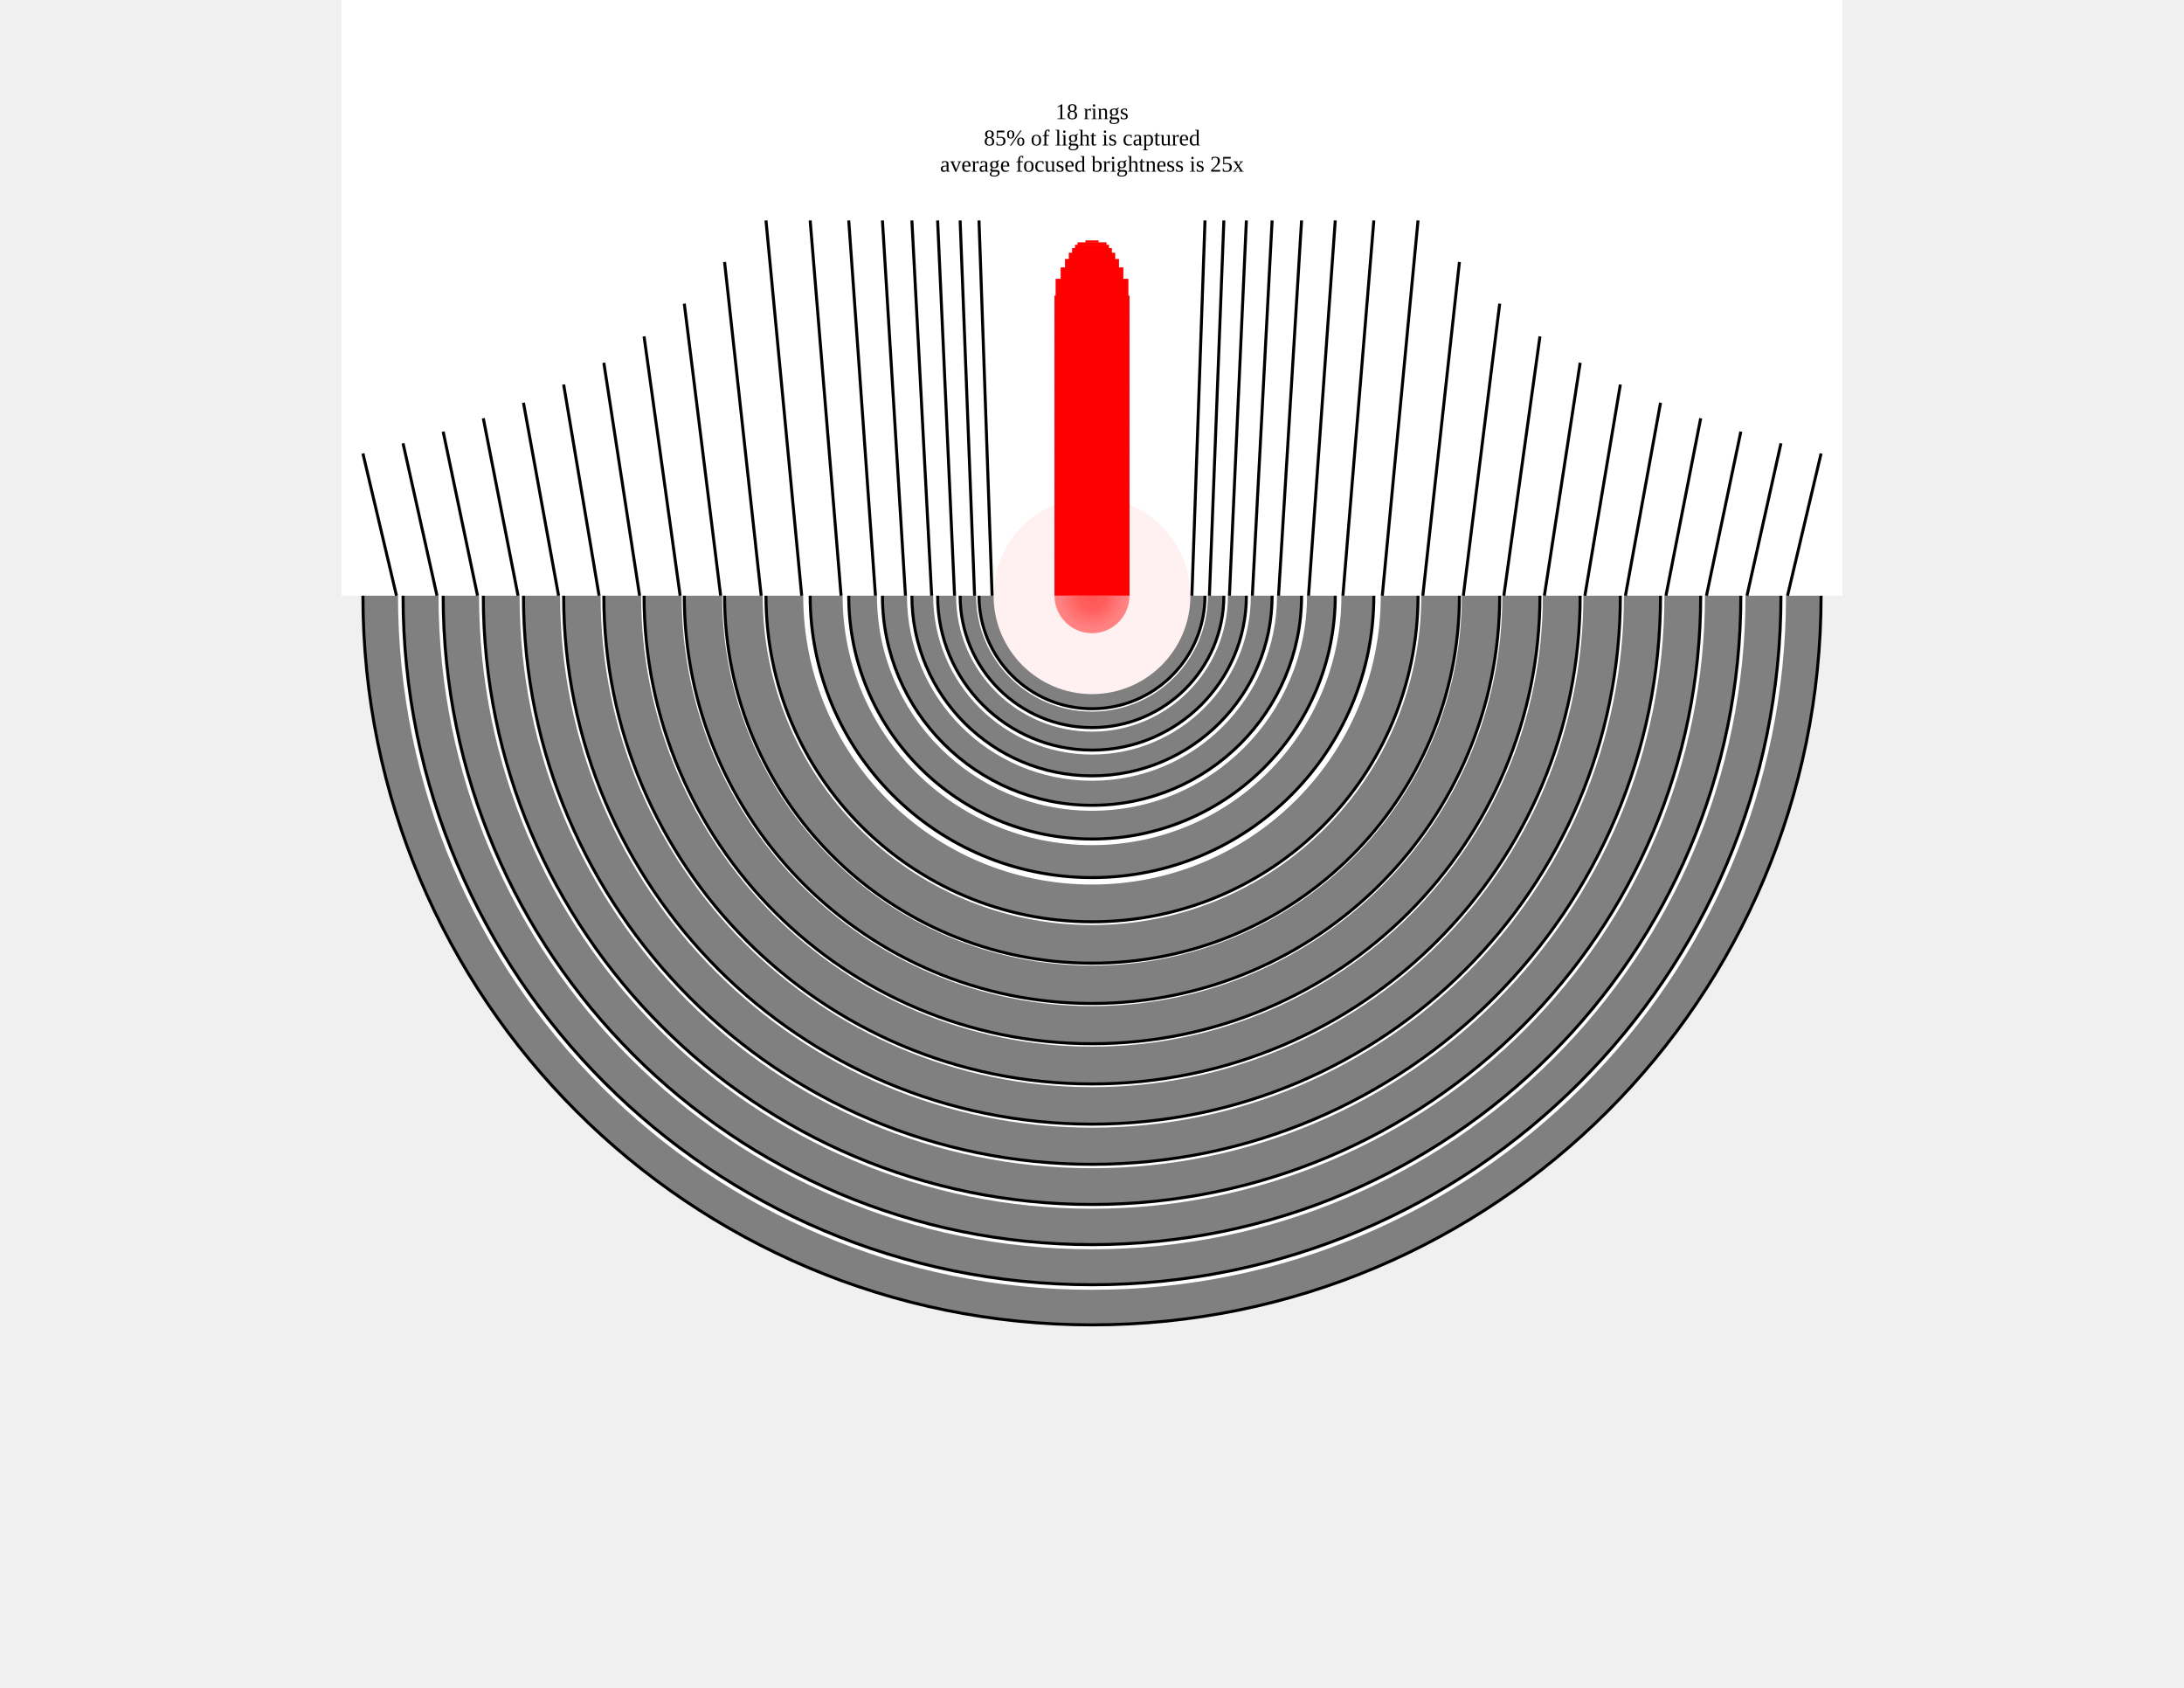
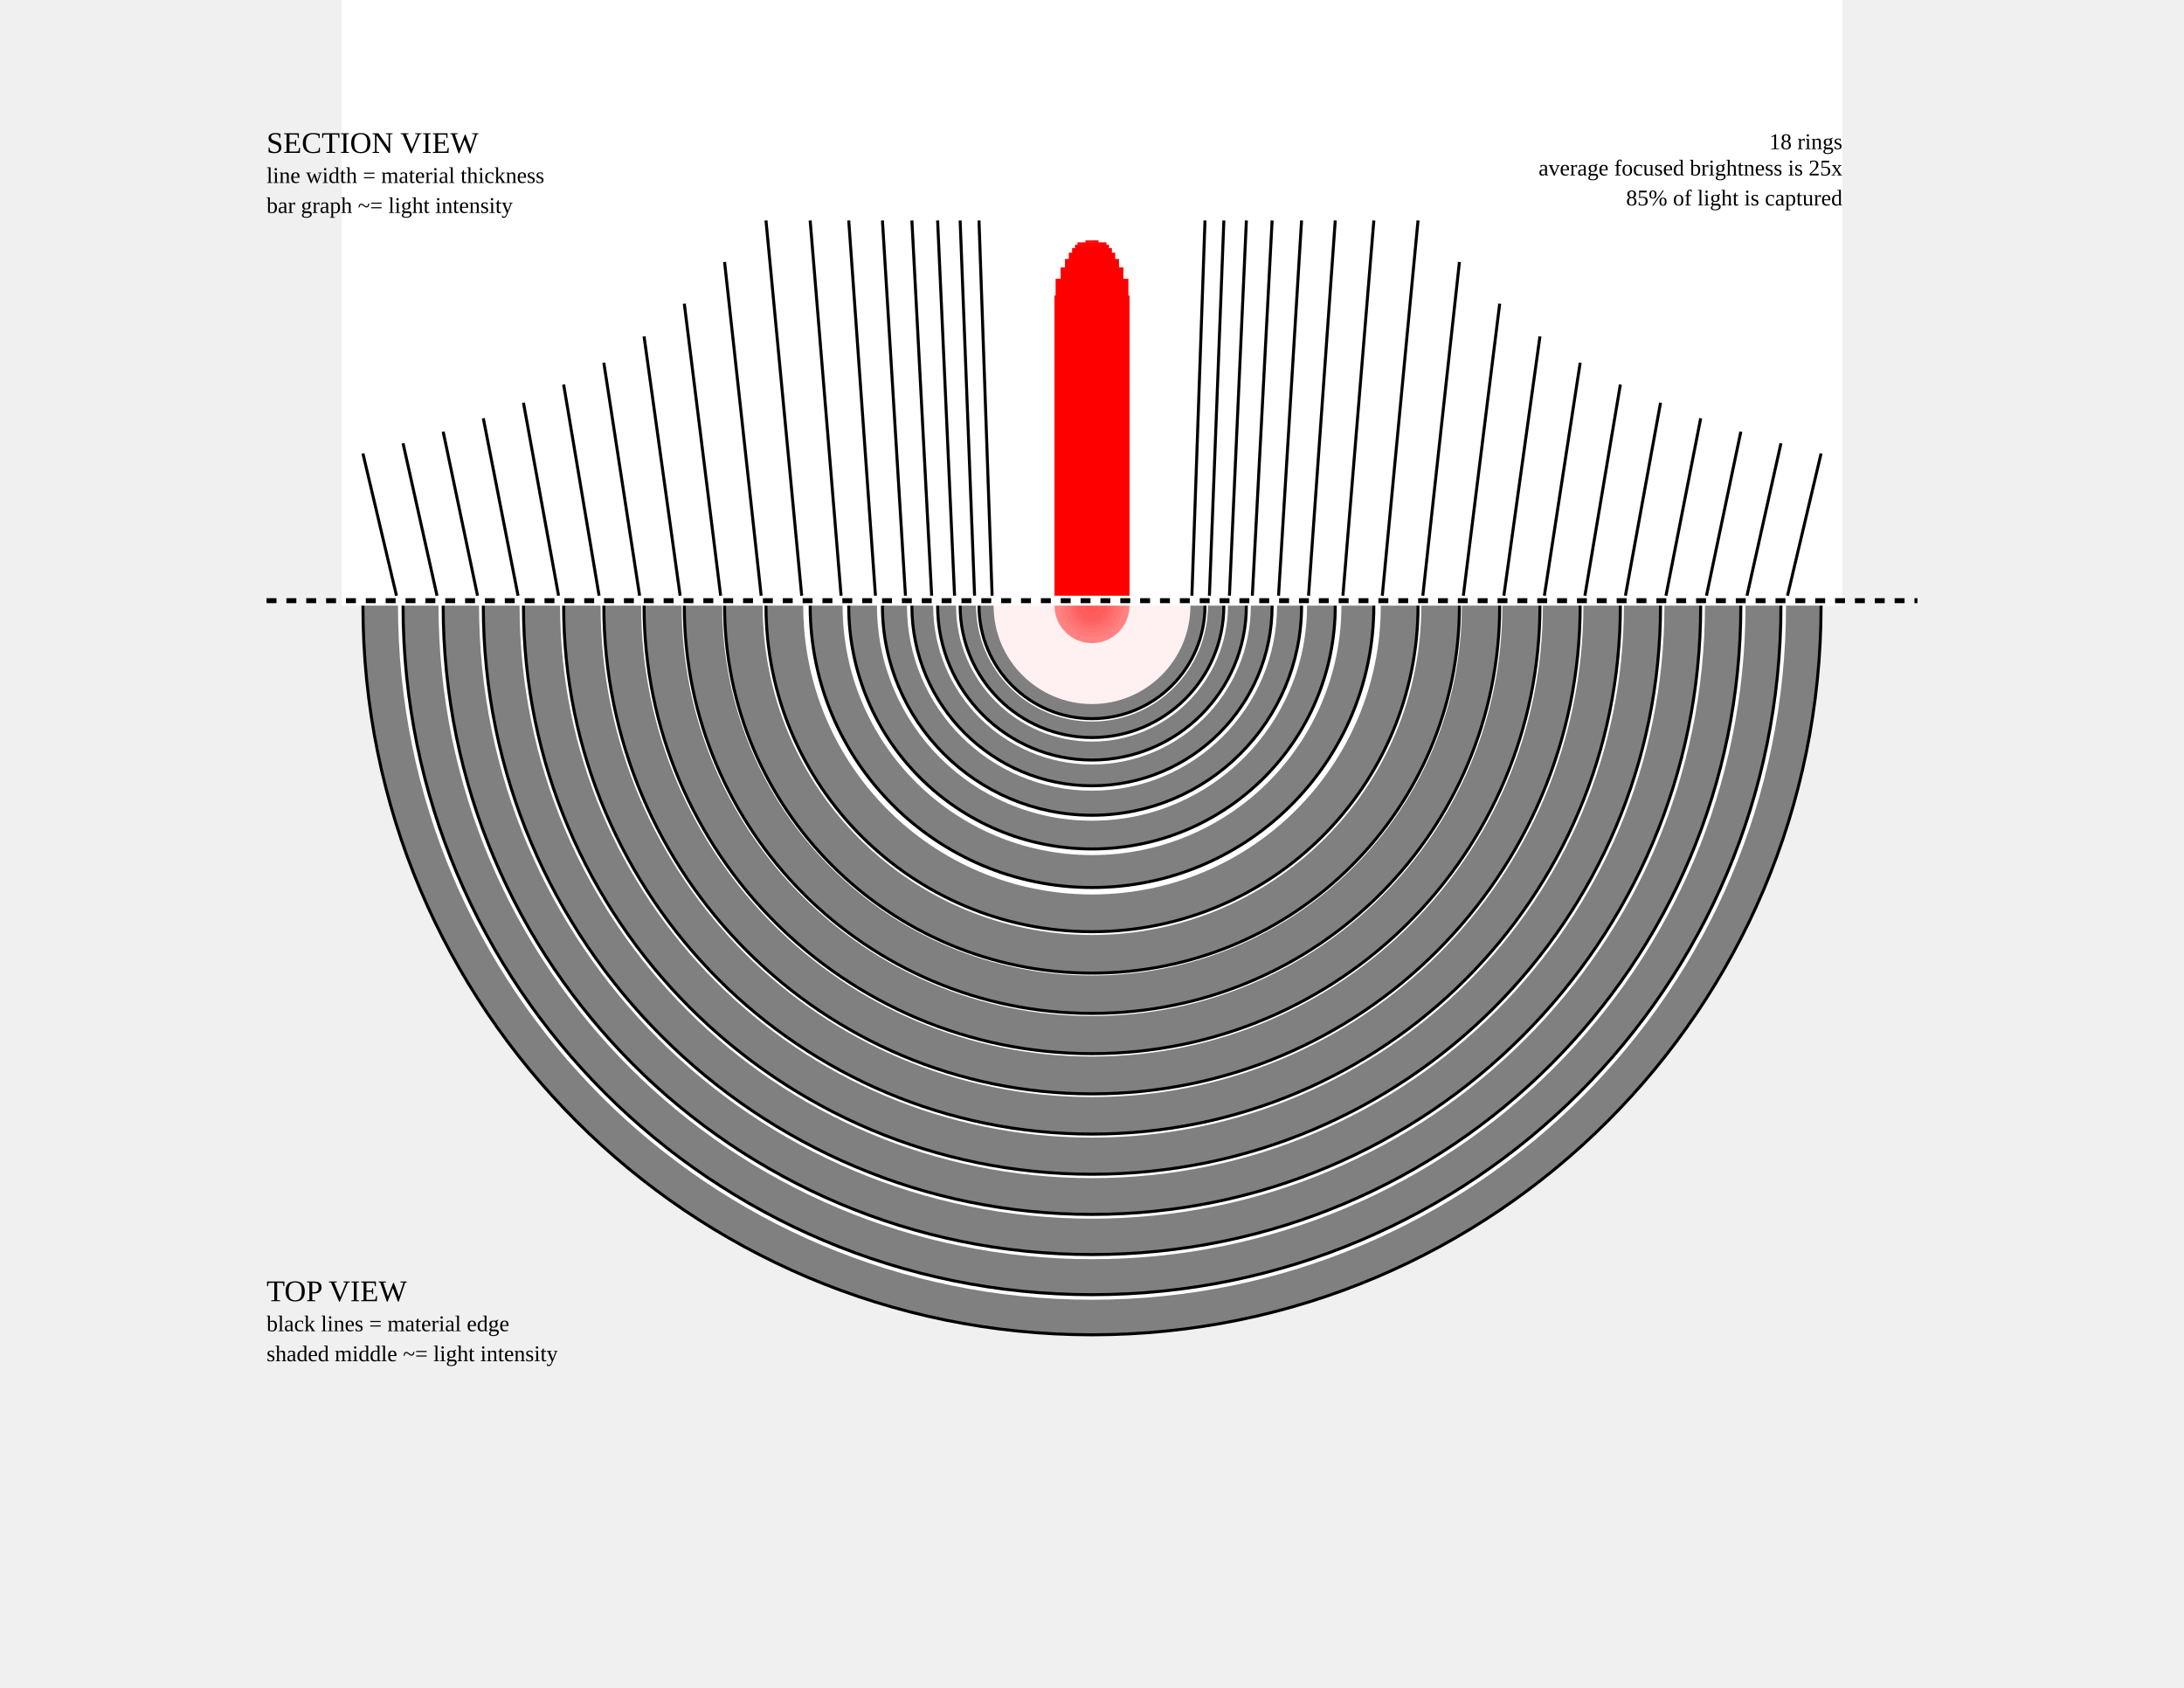
<svg xmlns="http://www.w3.org/2000/svg" baseProfile="full" height="170.0mm" version="1.1" viewBox="-550.0,-300.0,1100.0,850.0" width="220.0mm">
  <defs />
-   <circle cx="0" cy="0" fill="gray" r="97.157mm" stroke="black" stroke-width="0.4mm" />
-   <circle cx="0" cy="0" fill="white" r="92.484mm" />
-   <circle cx="0" cy="0" fill="gray" r="91.811mm" stroke="black" stroke-width="0.4mm" />
-   <circle cx="0" cy="0" fill="white" r="87.084mm" />
-   <circle cx="0" cy="0" fill="gray" r="86.464mm" stroke="black" stroke-width="0.4mm" />
-   <circle cx="0" cy="0" fill="white" r="81.684mm" />
-   <circle cx="0" cy="0" fill="gray" r="81.115mm" stroke="black" stroke-width="0.4mm" />
-   <circle cx="0" cy="0" fill="white" r="76.284mm" />
-   <circle cx="0" cy="0" fill="gray" r="75.764mm" stroke="black" stroke-width="0.4mm" />
-   <circle cx="0" cy="0" fill="white" r="70.884mm" />
-   <circle cx="0" cy="0" fill="gray" r="70.41mm" stroke="black" stroke-width="0.4mm" />
-   <circle cx="0" cy="0" fill="white" r="65.484mm" />
-   <circle cx="0" cy="0" fill="gray" r="65.054mm" stroke="black" stroke-width="0.4mm" />
-   <circle cx="0" cy="0" fill="white" r="60.084mm" />
-   <circle cx="0" cy="0" fill="gray" r="59.694mm" stroke="black" stroke-width="0.4mm" />
-   <circle cx="0" cy="0" fill="white" r="54.684mm" />
-   <circle cx="0" cy="0" fill="gray" r="54.331mm" stroke="black" stroke-width="0.4mm" />
-   <circle cx="0" cy="0" fill="white" r="49.284mm" />
-   <circle cx="0" cy="0" fill="gray" r="48.965mm" stroke="black" stroke-width="0.4mm" />
-   <circle cx="0" cy="0" fill="white" r="43.884mm" />
-   <circle cx="0" cy="0" fill="gray" r="43.446mm" stroke="black" stroke-width="0.4mm" />
-   <circle cx="0" cy="0" fill="white" r="38.484mm" />
-   <circle cx="0" cy="0" fill="gray" r="37.558mm" stroke="black" stroke-width="0.4mm" />
-   <circle cx="0" cy="0" fill="white" r="33.236mm" />
-   <circle cx="0" cy="0" fill="gray" r="32.418mm" stroke="black" stroke-width="0.4mm" />
-   <circle cx="0" cy="0" fill="white" r="28.656mm" />
-   <circle cx="0" cy="0" fill="gray" r="27.928mm" stroke="black" stroke-width="0.4mm" />
-   <circle cx="0" cy="0" fill="white" r="24.658mm" />
-   <circle cx="0" cy="0" fill="gray" r="24.003mm" stroke="black" stroke-width="0.4mm" />
-   <circle cx="0" cy="0" fill="white" r="21.166mm" />
-   <circle cx="0" cy="0" fill="gray" r="20.573mm" stroke="black" stroke-width="0.4mm" />
-   <circle cx="0" cy="0" fill="white" r="18.114mm" />
-   <circle cx="0" cy="0" fill="gray" r="17.573mm" stroke="black" stroke-width="0.4mm" />
-   <circle cx="0" cy="0" fill="white" r="15.446mm" />
-   <circle cx="0" cy="0" fill="gray" r="15.058mm" stroke="black" stroke-width="0.4mm" />
-   <circle cx="0" cy="0" fill="white" r="13.112mm" />
-   <rect fill="white" height="100.0mm" width="200.0mm" x="-100.0mm" y="-100.0mm" />
+   <g id="vtop" transform="translate(0,5.0)">
+     <circle cx="0" cy="0" fill="gray" r="97.157mm" stroke="black" stroke-width="0.4mm" />
+     <circle cx="0" cy="0" fill="white" r="92.484mm" />
+     <circle cx="0" cy="0" fill="gray" r="91.811mm" stroke="black" stroke-width="0.4mm" />
+     <circle cx="0" cy="0" fill="white" r="87.084mm" />
+     <circle cx="0" cy="0" fill="gray" r="86.464mm" stroke="black" stroke-width="0.4mm" />
+     <circle cx="0" cy="0" fill="white" r="81.684mm" />
+     <circle cx="0" cy="0" fill="gray" r="81.115mm" stroke="black" stroke-width="0.4mm" />
+     <circle cx="0" cy="0" fill="white" r="76.284mm" />
+     <circle cx="0" cy="0" fill="gray" r="75.764mm" stroke="black" stroke-width="0.4mm" />
+     <circle cx="0" cy="0" fill="white" r="70.884mm" />
+     <circle cx="0" cy="0" fill="gray" r="70.41mm" stroke="black" stroke-width="0.4mm" />
+     <circle cx="0" cy="0" fill="white" r="65.484mm" />
+     <circle cx="0" cy="0" fill="gray" r="65.054mm" stroke="black" stroke-width="0.4mm" />
+     <circle cx="0" cy="0" fill="white" r="60.084mm" />
+     <circle cx="0" cy="0" fill="gray" r="59.694mm" stroke="black" stroke-width="0.4mm" />
+     <circle cx="0" cy="0" fill="white" r="54.684mm" />
+     <circle cx="0" cy="0" fill="gray" r="54.331mm" stroke="black" stroke-width="0.4mm" />
+     <circle cx="0" cy="0" fill="white" r="49.284mm" />
+     <circle cx="0" cy="0" fill="gray" r="48.965mm" stroke="black" stroke-width="0.4mm" />
+     <circle cx="0" cy="0" fill="white" r="43.884mm" />
+     <circle cx="0" cy="0" fill="gray" r="43.446mm" stroke="black" stroke-width="0.4mm" />
+     <circle cx="0" cy="0" fill="white" r="38.484mm" />
+     <circle cx="0" cy="0" fill="gray" r="37.558mm" stroke="black" stroke-width="0.4mm" />
+     <circle cx="0" cy="0" fill="white" r="33.236mm" />
+     <circle cx="0" cy="0" fill="gray" r="32.418mm" stroke="black" stroke-width="0.4mm" />
+     <circle cx="0" cy="0" fill="white" r="28.656mm" />
+     <circle cx="0" cy="0" fill="gray" r="27.928mm" stroke="black" stroke-width="0.4mm" />
+     <circle cx="0" cy="0" fill="white" r="24.658mm" />
+     <circle cx="0" cy="0" fill="gray" r="24.003mm" stroke="black" stroke-width="0.4mm" />
+     <circle cx="0" cy="0" fill="white" r="21.166mm" />
+     <circle cx="0" cy="0" fill="gray" r="20.573mm" stroke="black" stroke-width="0.4mm" />
+     <circle cx="0" cy="0" fill="white" r="18.114mm" />
+     <circle cx="0" cy="0" fill="gray" r="17.573mm" stroke="black" stroke-width="0.4mm" />
+     <circle cx="0" cy="0" fill="white" r="15.446mm" />
+     <circle cx="0" cy="0" fill="gray" r="15.058mm" stroke="black" stroke-width="0.4mm" />
+     <circle cx="0" cy="0" fill="white" r="13.112mm" />
+     <rect fill="white" height="100.0mm" width="200.0mm" x="-100.0mm" y="-100.0mm" />
+     <circle cx="0" cy="0" fill="red" opacity="0.056" r="5.0mm" />
+     <circle cx="0" cy="0" fill="red" opacity="0.056" r="5.0mm" />
+     <circle cx="0" cy="0" fill="red" opacity="0.056" r="5.0mm" />
+     <circle cx="0" cy="0" fill="red" opacity="0.056" r="5.0mm" />
+     <circle cx="0" cy="0" fill="red" opacity="0.056" r="5.0mm" />
+     <circle cx="0" cy="0" fill="red" opacity="0.056" r="5.0mm" />
+     <circle cx="0" cy="0" fill="red" opacity="0.056" r="5.0mm" />
+     <circle cx="0" cy="0" fill="red" opacity="0.056" r="5.0mm" />
+     <circle cx="0" cy="0" fill="red" opacity="0.056" r="5.0mm" />
+     <circle cx="0" cy="0" fill="red" opacity="0.056" r="5.0mm" />
+     <circle cx="0" cy="0" fill="red" opacity="0.056" r="4.849mm" />
+     <circle cx="0" cy="0" fill="red" opacity="0.056" r="4.179mm" />
+     <circle cx="0" cy="0" fill="red" opacity="0.056" r="3.598mm" />
+     <circle cx="0" cy="0" fill="red" opacity="0.056" r="3.092mm" />
+     <circle cx="0" cy="0" fill="red" opacity="0.056" r="2.652mm" />
+     <circle cx="0" cy="0" fill="red" opacity="0.056" r="2.268mm" />
+     <circle cx="0" cy="0" fill="red" opacity="0.056" r="1.933mm" />
+     <circle cx="0" cy="0" fill="red" opacity="0.056" r="0.875mm" />
+     <circle cx="0" cy="0" fill="red" opacity="0.056" r="13.112mm" />
+     <rect fill="white" height="13.112mm" width="26.225mm" x="-13.112mm" y="-13.112mm" />
+   </g>
  <line stroke="black" stroke-width="0.4mm" x1="92.684mm" x2="97.157mm" y1="0" y2="-18.948mm" />
  <line stroke="black" stroke-width="0.4mm" x1="-92.684mm" x2="-97.157mm" y1="0" y2="-18.948mm" />
-   <circle cx="0" cy="0" fill="red" opacity="0.056" r="5.0mm" />
  <line stroke="black" stroke-width="0.4mm" x1="87.284mm" x2="91.811mm" y1="0" y2="-20.311mm" />
  <line stroke="black" stroke-width="0.4mm" x1="-87.284mm" x2="-91.811mm" y1="0" y2="-20.311mm" />
-   <circle cx="0" cy="0" fill="red" opacity="0.056" r="5.0mm" />
  <line stroke="black" stroke-width="0.4mm" x1="81.884mm" x2="86.464mm" y1="0" y2="-21.862mm" />
  <line stroke="black" stroke-width="0.4mm" x1="-81.884mm" x2="-86.464mm" y1="0" y2="-21.862mm" />
-   <circle cx="0" cy="0" fill="red" opacity="0.056" r="5.0mm" />
  <line stroke="black" stroke-width="0.4mm" x1="76.484mm" x2="81.115mm" y1="0" y2="-23.643mm" />
  <line stroke="black" stroke-width="0.4mm" x1="-76.484mm" x2="-81.115mm" y1="0" y2="-23.643mm" />
-   <circle cx="0" cy="0" fill="red" opacity="0.056" r="5.0mm" />
  <line stroke="black" stroke-width="0.4mm" x1="71.084mm" x2="75.764mm" y1="0" y2="-25.71mm" />
  <line stroke="black" stroke-width="0.4mm" x1="-71.084mm" x2="-75.764mm" y1="0" y2="-25.71mm" />
-   <circle cx="0" cy="0" fill="red" opacity="0.056" r="5.0mm" />
  <line stroke="black" stroke-width="0.4mm" x1="65.684mm" x2="70.41mm" y1="0" y2="-28.14mm" />
  <line stroke="black" stroke-width="0.4mm" x1="-65.684mm" x2="-70.41mm" y1="0" y2="-28.14mm" />
-   <circle cx="0" cy="0" fill="red" opacity="0.056" r="5.0mm" />
  <line stroke="black" stroke-width="0.4mm" x1="60.284mm" x2="65.054mm" y1="0" y2="-31.037mm" />
  <line stroke="black" stroke-width="0.4mm" x1="-60.284mm" x2="-65.054mm" y1="0" y2="-31.037mm" />
-   <circle cx="0" cy="0" fill="red" opacity="0.056" r="5.0mm" />
  <line stroke="black" stroke-width="0.4mm" x1="54.884mm" x2="59.694mm" y1="0" y2="-34.553mm" />
  <line stroke="black" stroke-width="0.4mm" x1="-54.884mm" x2="-59.694mm" y1="0" y2="-34.553mm" />
-   <circle cx="0" cy="0" fill="red" opacity="0.056" r="5.0mm" />
  <line stroke="black" stroke-width="0.4mm" x1="49.484mm" x2="54.331mm" y1="0" y2="-38.914mm" />
  <line stroke="black" stroke-width="0.4mm" x1="-49.484mm" x2="-54.331mm" y1="0" y2="-38.914mm" />
-   <circle cx="0" cy="0" fill="red" opacity="0.056" r="5.0mm" />
  <line stroke="black" stroke-width="0.4mm" x1="44.084mm" x2="48.965mm" y1="0" y2="-44.47mm" />
  <line stroke="black" stroke-width="0.4mm" x1="-44.084mm" x2="-48.965mm" y1="0" y2="-44.47mm" />
-   <circle cx="0" cy="0" fill="red" opacity="0.056" r="5.0mm" />
  <line stroke="black" stroke-width="0.4mm" x1="38.684mm" x2="43.446mm" y1="0" y2="-50.0mm" />
  <line stroke="black" stroke-width="0.4mm" x1="-38.684mm" x2="-43.446mm" y1="0" y2="-50.0mm" />
-   <circle cx="0" cy="0" fill="red" opacity="0.056" r="4.849mm" />
  <line stroke="black" stroke-width="0.4mm" x1="33.436mm" x2="37.558mm" y1="0" y2="-50.0mm" />
  <line stroke="black" stroke-width="0.4mm" x1="-33.436mm" x2="-37.558mm" y1="0" y2="-50.0mm" />
-   <circle cx="0" cy="0" fill="red" opacity="0.056" r="4.179mm" />
  <line stroke="black" stroke-width="0.4mm" x1="28.856mm" x2="32.418mm" y1="0" y2="-50.0mm" />
  <line stroke="black" stroke-width="0.4mm" x1="-28.856mm" x2="-32.418mm" y1="0" y2="-50.0mm" />
-   <circle cx="0" cy="0" fill="red" opacity="0.056" r="3.598mm" />
  <line stroke="black" stroke-width="0.4mm" x1="24.858mm" x2="27.928mm" y1="0" y2="-50.0mm" />
  <line stroke="black" stroke-width="0.4mm" x1="-24.858mm" x2="-27.928mm" y1="0" y2="-50.0mm" />
-   <circle cx="0" cy="0" fill="red" opacity="0.056" r="3.092mm" />
  <line stroke="black" stroke-width="0.4mm" x1="21.366mm" x2="24.003mm" y1="0" y2="-50.0mm" />
  <line stroke="black" stroke-width="0.4mm" x1="-21.366mm" x2="-24.003mm" y1="0" y2="-50.0mm" />
-   <circle cx="0" cy="0" fill="red" opacity="0.056" r="2.652mm" />
  <line stroke="black" stroke-width="0.4mm" x1="18.314mm" x2="20.573mm" y1="0" y2="-50.0mm" />
  <line stroke="black" stroke-width="0.4mm" x1="-18.314mm" x2="-20.573mm" y1="0" y2="-50.0mm" />
-   <circle cx="0" cy="0" fill="red" opacity="0.056" r="2.268mm" />
  <line stroke="black" stroke-width="0.4mm" x1="15.646mm" x2="17.573mm" y1="0" y2="-50.0mm" />
  <line stroke="black" stroke-width="0.4mm" x1="-15.646mm" x2="-17.573mm" y1="0" y2="-50.0mm" />
-   <circle cx="0" cy="0" fill="red" opacity="0.056" r="1.933mm" />
  <line stroke="black" stroke-width="0.4mm" x1="13.312mm" x2="15.058mm" y1="0" y2="-50.0mm" />
  <line stroke="black" stroke-width="0.4mm" x1="-13.312mm" x2="-15.058mm" y1="0" y2="-50.0mm" />
-   <circle cx="0" cy="0" fill="red" opacity="0.056" r="0.875mm" />
-   <circle cx="0" cy="0" fill="red" opacity="0.056" r="13.112mm" />
-   <rect fill="white" height="5.0mm" width="10.0mm" x="-5.0mm" y="-5.0mm" />
  <line stroke="red" stroke-width="5.309mm" x1="-5.0mm" x2="5.0mm" y1="-2.655mm" y2="-2.655mm" />
  <line stroke="red" stroke-width="5.069mm" x1="-5.0mm" x2="5.0mm" y1="-7.724mm" y2="-7.724mm" />
  <line stroke="red" stroke-width="4.82mm" x1="-5.0mm" x2="5.0mm" y1="-12.544mm" y2="-12.544mm" />
  <line stroke="red" stroke-width="4.562mm" x1="-5.0mm" x2="5.0mm" y1="-17.105mm" y2="-17.105mm" />
  <line stroke="red" stroke-width="4.294mm" x1="-5.0mm" x2="5.0mm" y1="-21.4mm" y2="-21.4mm" />
  <line stroke="red" stroke-width="4.019mm" x1="-5.0mm" x2="5.0mm" y1="-25.418mm" y2="-25.418mm" />
  <line stroke="red" stroke-width="3.734mm" x1="-5.0mm" x2="5.0mm" y1="-29.152mm" y2="-29.152mm" />
  <line stroke="red" stroke-width="3.442mm" x1="-5.0mm" x2="5.0mm" y1="-32.594mm" y2="-32.594mm" />
  <line stroke="red" stroke-width="3.141mm" x1="-5.0mm" x2="5.0mm" y1="-35.735mm" y2="-35.735mm" />
  <line stroke="red" stroke-width="2.834mm" x1="-5.0mm" x2="5.0mm" y1="-38.569mm" y2="-38.569mm" />
  <line stroke="red" stroke-width="2.439mm" x1="-4.849mm" x2="4.849mm" y1="-41.008mm" y2="-41.008mm" />
  <line stroke="red" stroke-width="1.824mm" x1="-4.179mm" x2="4.179mm" y1="-42.832mm" y2="-42.832mm" />
  <line stroke="red" stroke-width="1.359mm" x1="-3.598mm" x2="3.598mm" y1="-44.191mm" y2="-44.191mm" />
  <line stroke="red" stroke-width="1.008mm" x1="-3.092mm" x2="3.092mm" y1="-45.198mm" y2="-45.198mm" />
  <line stroke="red" stroke-width="0.743mm" x1="-2.652mm" x2="2.652mm" y1="-45.941mm" y2="-45.941mm" />
  <line stroke="red" stroke-width="0.545mm" x1="-2.268mm" x2="2.268mm" y1="-46.486mm" y2="-46.486mm" />
  <line stroke="red" stroke-width="0.396mm" x1="-1.933mm" x2="1.933mm" y1="-46.883mm" y2="-46.883mm" />
  <line stroke="red" stroke-width="0.306mm" x1="-0.875mm" x2="0.875mm" y1="-47.189mm" y2="-47.189mm" />
-   <text font-size="3mm" text-anchor="middle" x="0" y="-63.5mm">18 rings</text>
-   <text font-size="3mm" text-anchor="middle" x="0" y="-56.5mm">average focused brightness is 25x</text>
-   <text font-size="3mm" text-anchor="middle" x="0" y="-60.0mm">85% of light is captured</text>
+   <line stroke="black" stroke-dasharray="5 5" stroke-width="2.5" x1="-110.0mm" x2="110.0mm" y1="2.5" y2="2.5" />
+   <text font-size="4mm" x="-110.0mm" y="94.0mm">TOP VIEW</text>
+   <text font-size="3mm" x="-110.0mm" y="98.0mm">black lines = material edge</text>
+   <text font-size="3mm" x="-110.0mm" y="102.0mm">shaded middle ~= light intensity</text>
+   <text font-size="4mm" x="-110.0mm" y="-59.0mm">SECTION VIEW</text>
+   <text font-size="3mm" x="-110.0mm" y="-55.0mm">line width = material thickness</text>
+   <text font-size="3mm" x="-110.0mm" y="-51.0mm">bar graph ~= light intensity</text>
+   <text font-size="3mm" text-anchor="end" x="100.0mm" y="-59.5mm">18 rings</text>
+   <text font-size="3mm" text-anchor="end" x="100.0mm" y="-56.0mm">average focused brightness is 25x</text>
+   <text font-size="3mm" text-anchor="end" x="100.0mm" y="-52.0mm">85% of light is captured</text>
</svg>
